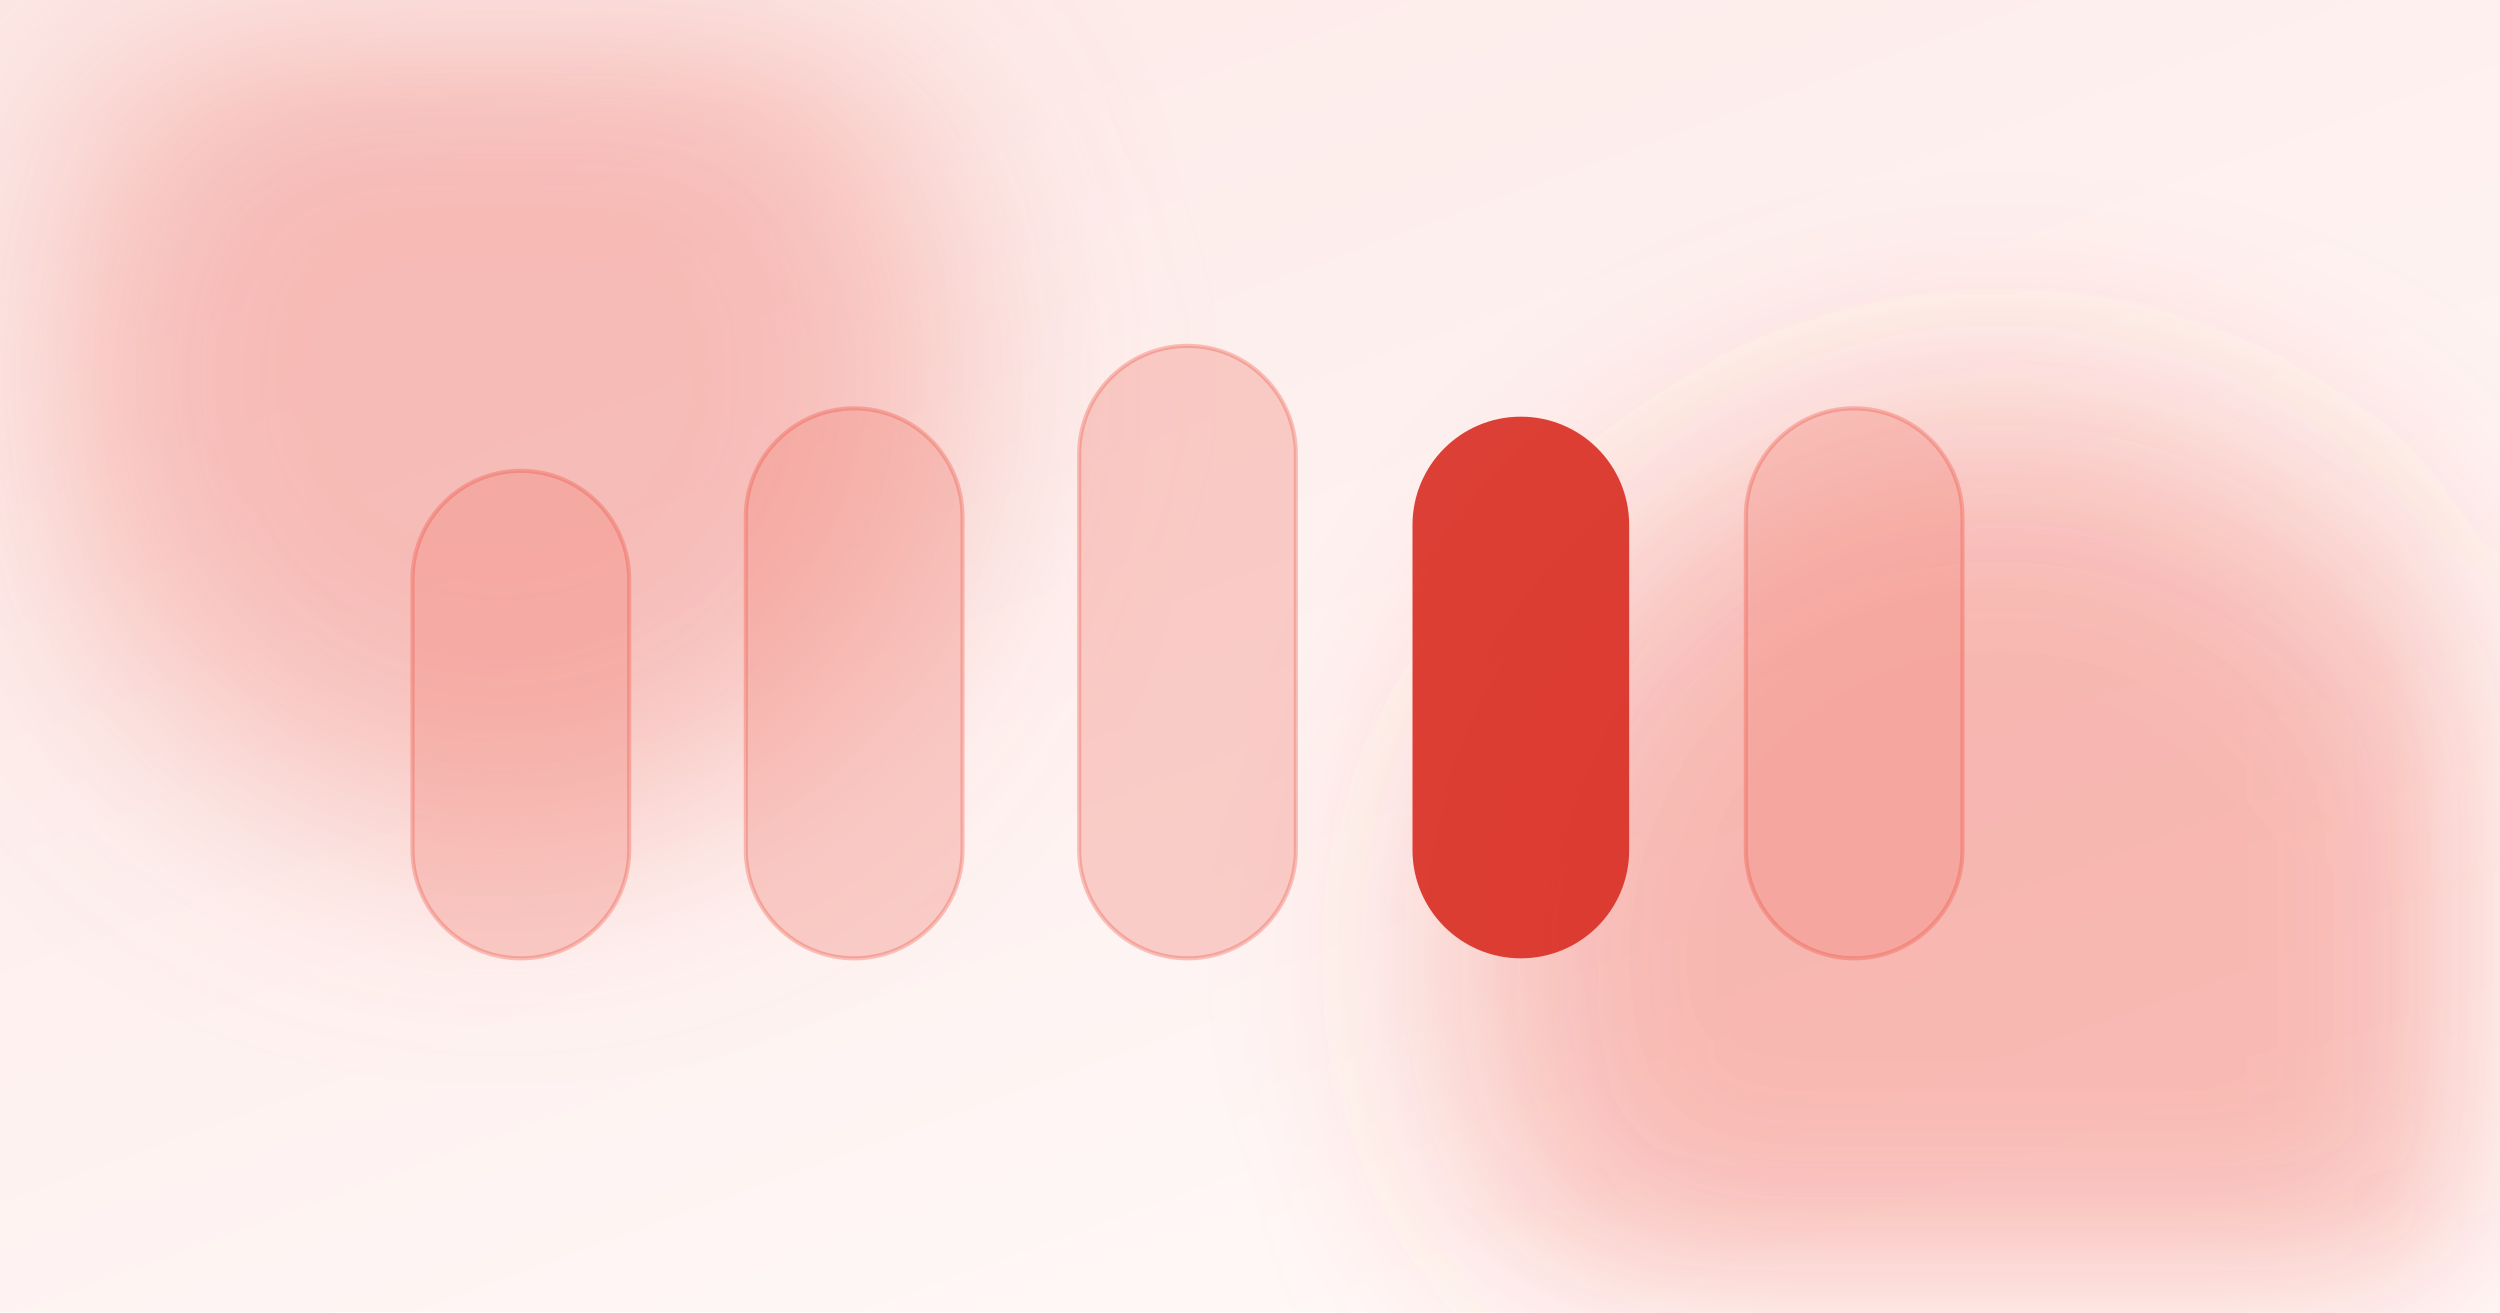
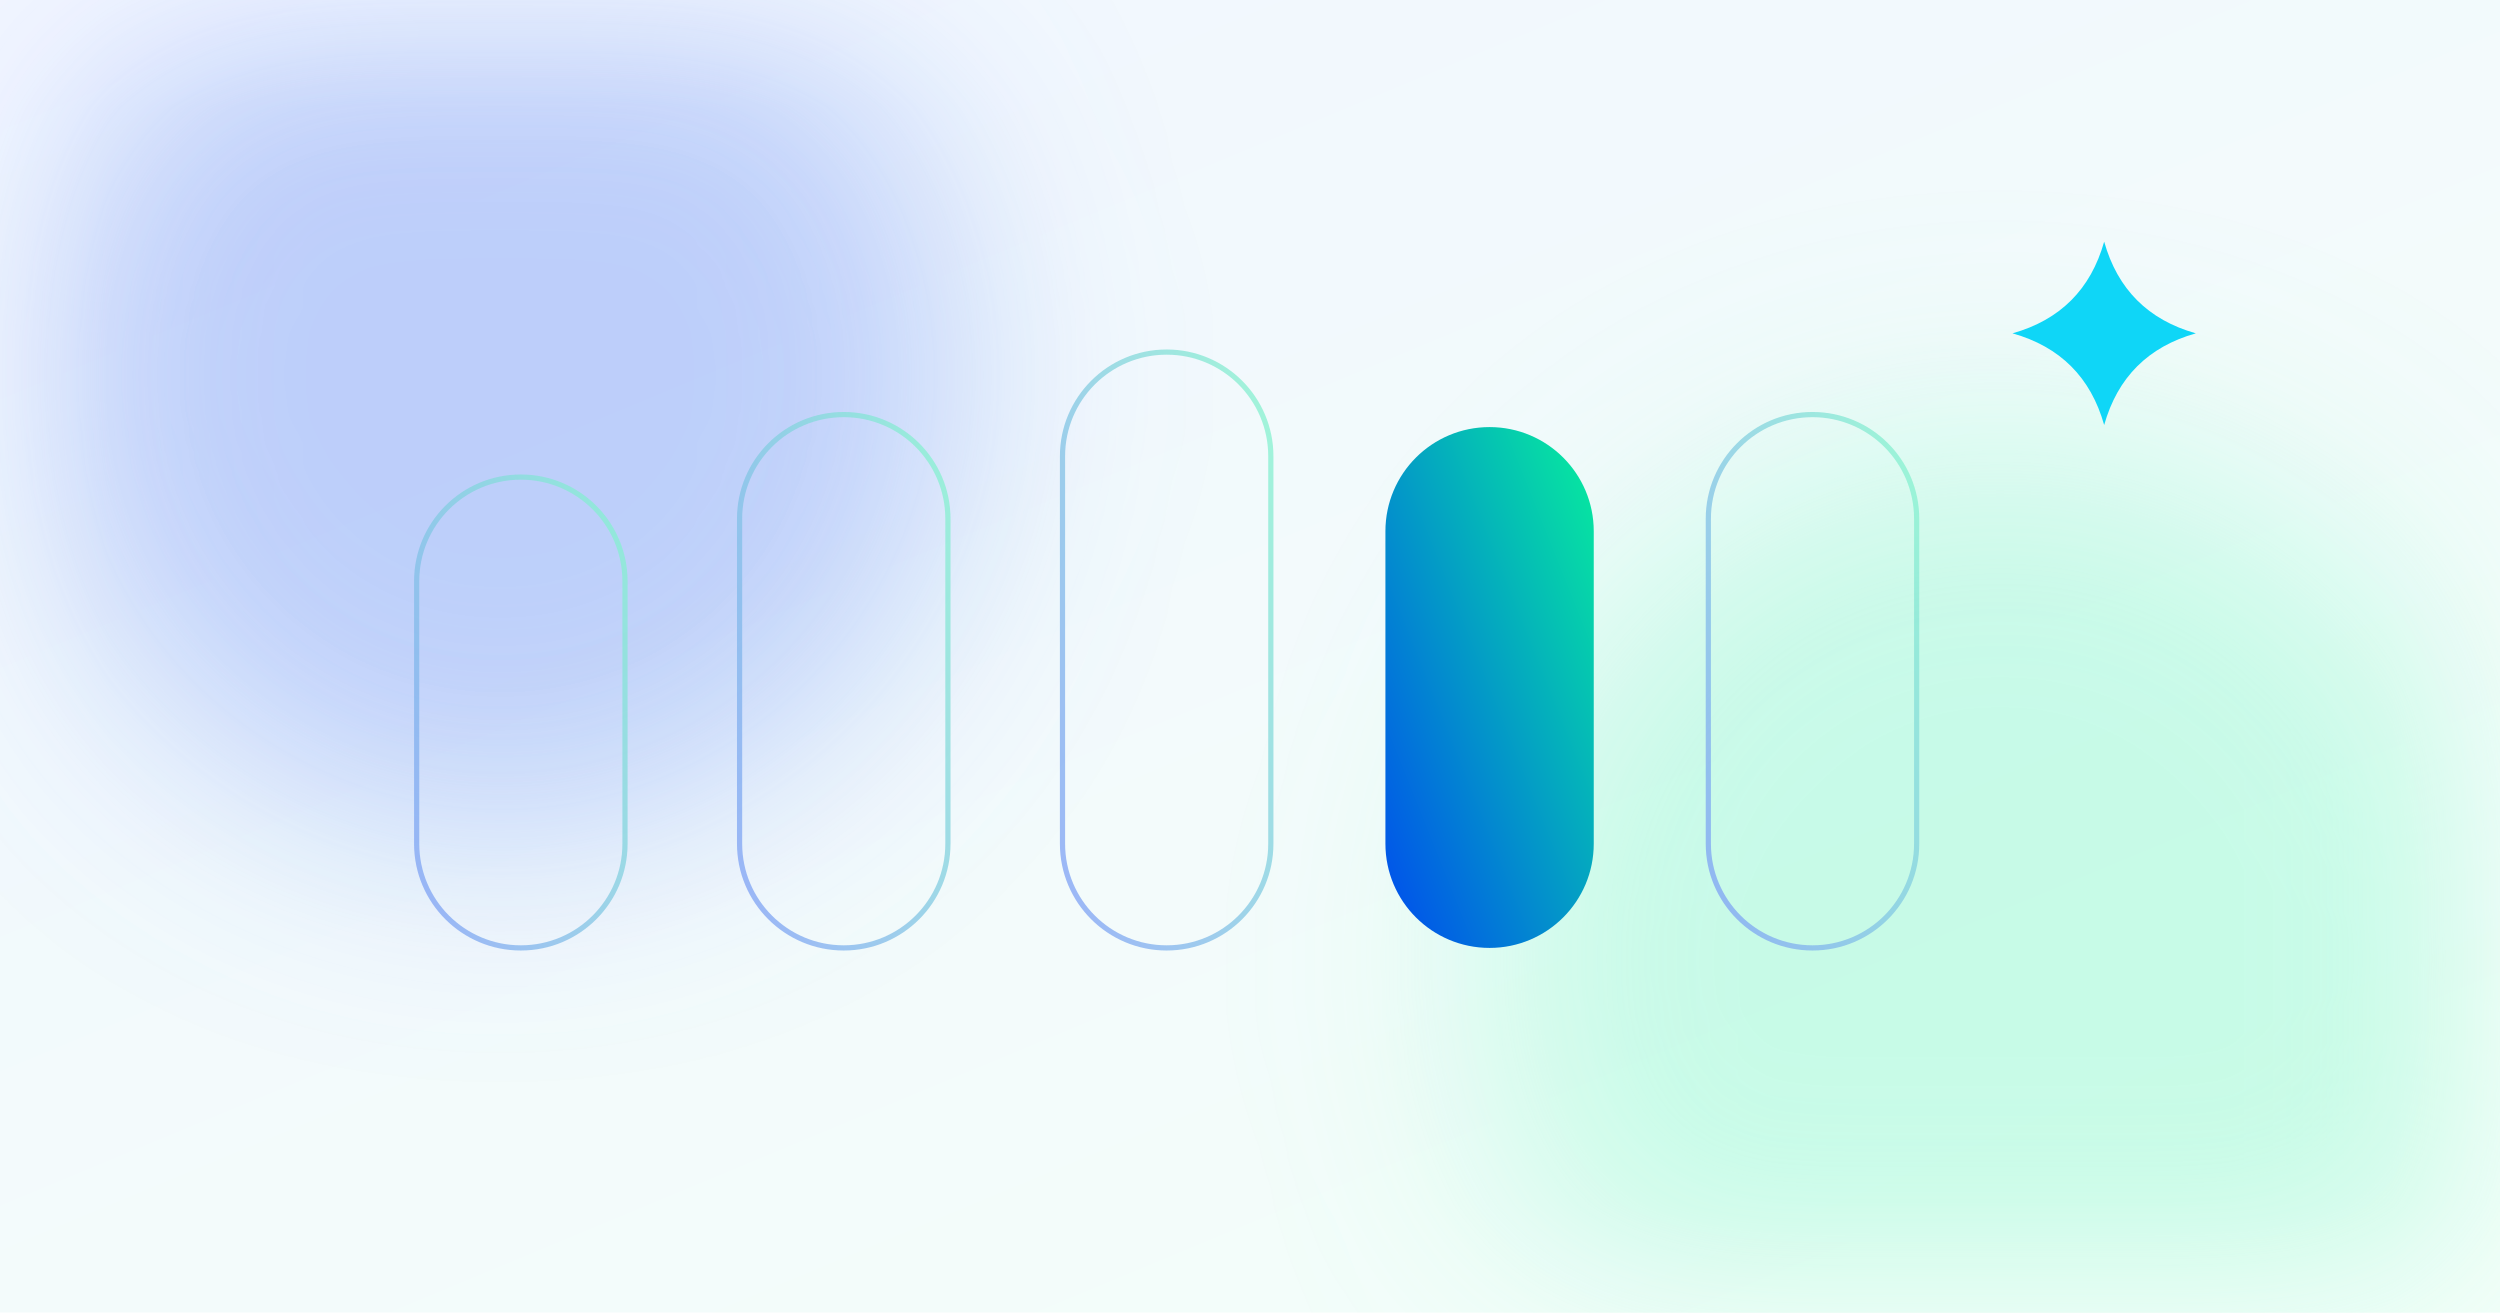
<svg xmlns="http://www.w3.org/2000/svg" viewBox="0 0 1200 630" font-family="Arial, Helvetica, sans-serif">
  <defs>
-     <linearGradient id="bg" x1="0" y1="0" x2="0.7" y2="1">
-       <stop offset="0" stop-color="#FCE8E6" />
-       <stop offset="1" stop-color="#FFF9F8" />
+     <linearGradient id="bg" x1="0" y1="0" x2="0.8" y2="1">
+       <stop offset="0" stop-color="#F2F6FF" />
+       <stop offset="1" stop-color="#F3FEF9" />
+     </linearGradient>
+     <linearGradient id="brand" x1="0" y1="1" x2="1" y2="0">
+       <stop offset="0" stop-color="#004aef" />
+       <stop offset="1" stop-color="#07ef9c" />
+     </linearGradient>
+     <linearGradient id="brandSoft" x1="0" y1="1" x2="1" y2="0">
+       <stop offset="0" stop-color="#7E9BF7" />
+       <stop offset="1" stop-color="#86F7CC" />
    </linearGradient>
    <filter id="soft" x="-60%" y="-60%" width="220%" height="220%">
      <feGaussianBlur stdDeviation="55" />
-     </filter>
-     <filter id="softer" x="-80%" y="-80%" width="260%" height="260%">
-       <feGaussianBlur stdDeviation="26" />
    </filter>
    <style>
      .drift1 { animation: d1 18s ease-in-out infinite alternate; }
      .drift2 { animation: d2 24s ease-in-out infinite alternate; }
      @keyframes d1 { to { transform: translate(22px, -16px); } }
      @keyframes d2 { to { transform: translate(-18px, 14px); } }
      .float { animation: fl 12s ease-in-out infinite alternate; }
      @keyframes fl { to { transform: translateY(-12px); } }
      .spin { animation: sp 60s linear infinite; }
      @keyframes sp { to { transform: rotate(360deg); } }
      .sparkle { animation: sk 6s ease-in-out infinite alternate; }
      @keyframes sk { from { transform: scale(0.94); } to { transform: scale(1.08); } }
      @media (prefers-reduced-motion: reduce) { * { animation: none !important; } }
</style>
  </defs>
  <rect width="1200" height="630" fill="url(#bg)" />
-   <circle class="drift1" cx="240" cy="180" r="220" fill="#F28B82" fill-opacity="0.5" filter="url(#soft)" />
-   <circle class="drift2" cx="960" cy="460" r="260" fill="#EA4335" fill-opacity="0.35" filter="url(#soft)" />
-   <rect x="198" y="226" width="104" height="234" rx="52" fill="#F28B82" fill-opacity="0.38" />
-   <rect x="198" y="226" width="104" height="234" rx="52" fill="none" stroke="#EA4335" stroke-opacity="0.3" stroke-width="2" />
-   <rect x="358" y="196" width="104" height="264" rx="52" fill="#F28B82" fill-opacity="0.38" />
-   <rect x="358" y="196" width="104" height="264" rx="52" fill="none" stroke="#EA4335" stroke-opacity="0.3" stroke-width="2" />
-   <rect x="518" y="166" width="104" height="294" rx="52" fill="#F28B82" fill-opacity="0.38" />
-   <rect x="518" y="166" width="104" height="294" rx="52" fill="none" stroke="#EA4335" stroke-opacity="0.3" stroke-width="2" />
-   <rect class="float" style="transform-origin:730px 330px" x="678" y="200" width="104" height="260" rx="52" fill="#D93025" fill-opacity="0.92" />
-   <rect x="838" y="196" width="104" height="264" rx="52" fill="#F28B82" fill-opacity="0.38" />
-   <rect x="838" y="196" width="104" height="264" rx="52" fill="none" stroke="#EA4335" stroke-opacity="0.3" stroke-width="2" />
+   <circle class="drift1" cx="240" cy="180" r="220" fill="#7E9BF7" fill-opacity="0.45" filter="url(#soft)" />
+   <circle class="drift2" cx="960" cy="460" r="250" fill="#86F7CC" fill-opacity="0.4" filter="url(#soft)" />
+   <rect x="200" y="229" width="100" height="226" rx="50" fill="none" stroke="url(#brandSoft)" stroke-opacity="0.75" stroke-width="2.5" />
+   <rect x="355" y="199" width="100" height="256" rx="50" fill="none" stroke="url(#brandSoft)" stroke-opacity="0.75" stroke-width="2.5" />
+   <rect x="510" y="169" width="100" height="286" rx="50" fill="none" stroke="url(#brandSoft)" stroke-opacity="0.75" stroke-width="2.5" />
+   <rect class="float" style="transform-origin:715px 330px" x="665" y="205" width="100" height="250" rx="50" fill="url(#brand)" />
+   <rect x="820" y="199" width="100" height="256" rx="50" fill="none" stroke="url(#brandSoft)" stroke-opacity="0.75" stroke-width="2.5" />
+   <g class="sparkle" style="transform-origin:1010px 160px">
+     <path d="M 1010 116 Q 1019.68 150.32 1054 160 Q 1019.68 169.68 1010 204 Q 1000.32 169.68 966 160 Q 1000.32 150.32 1010 116 Z" fill="#0fd6f7" />
+   </g>
</svg>
